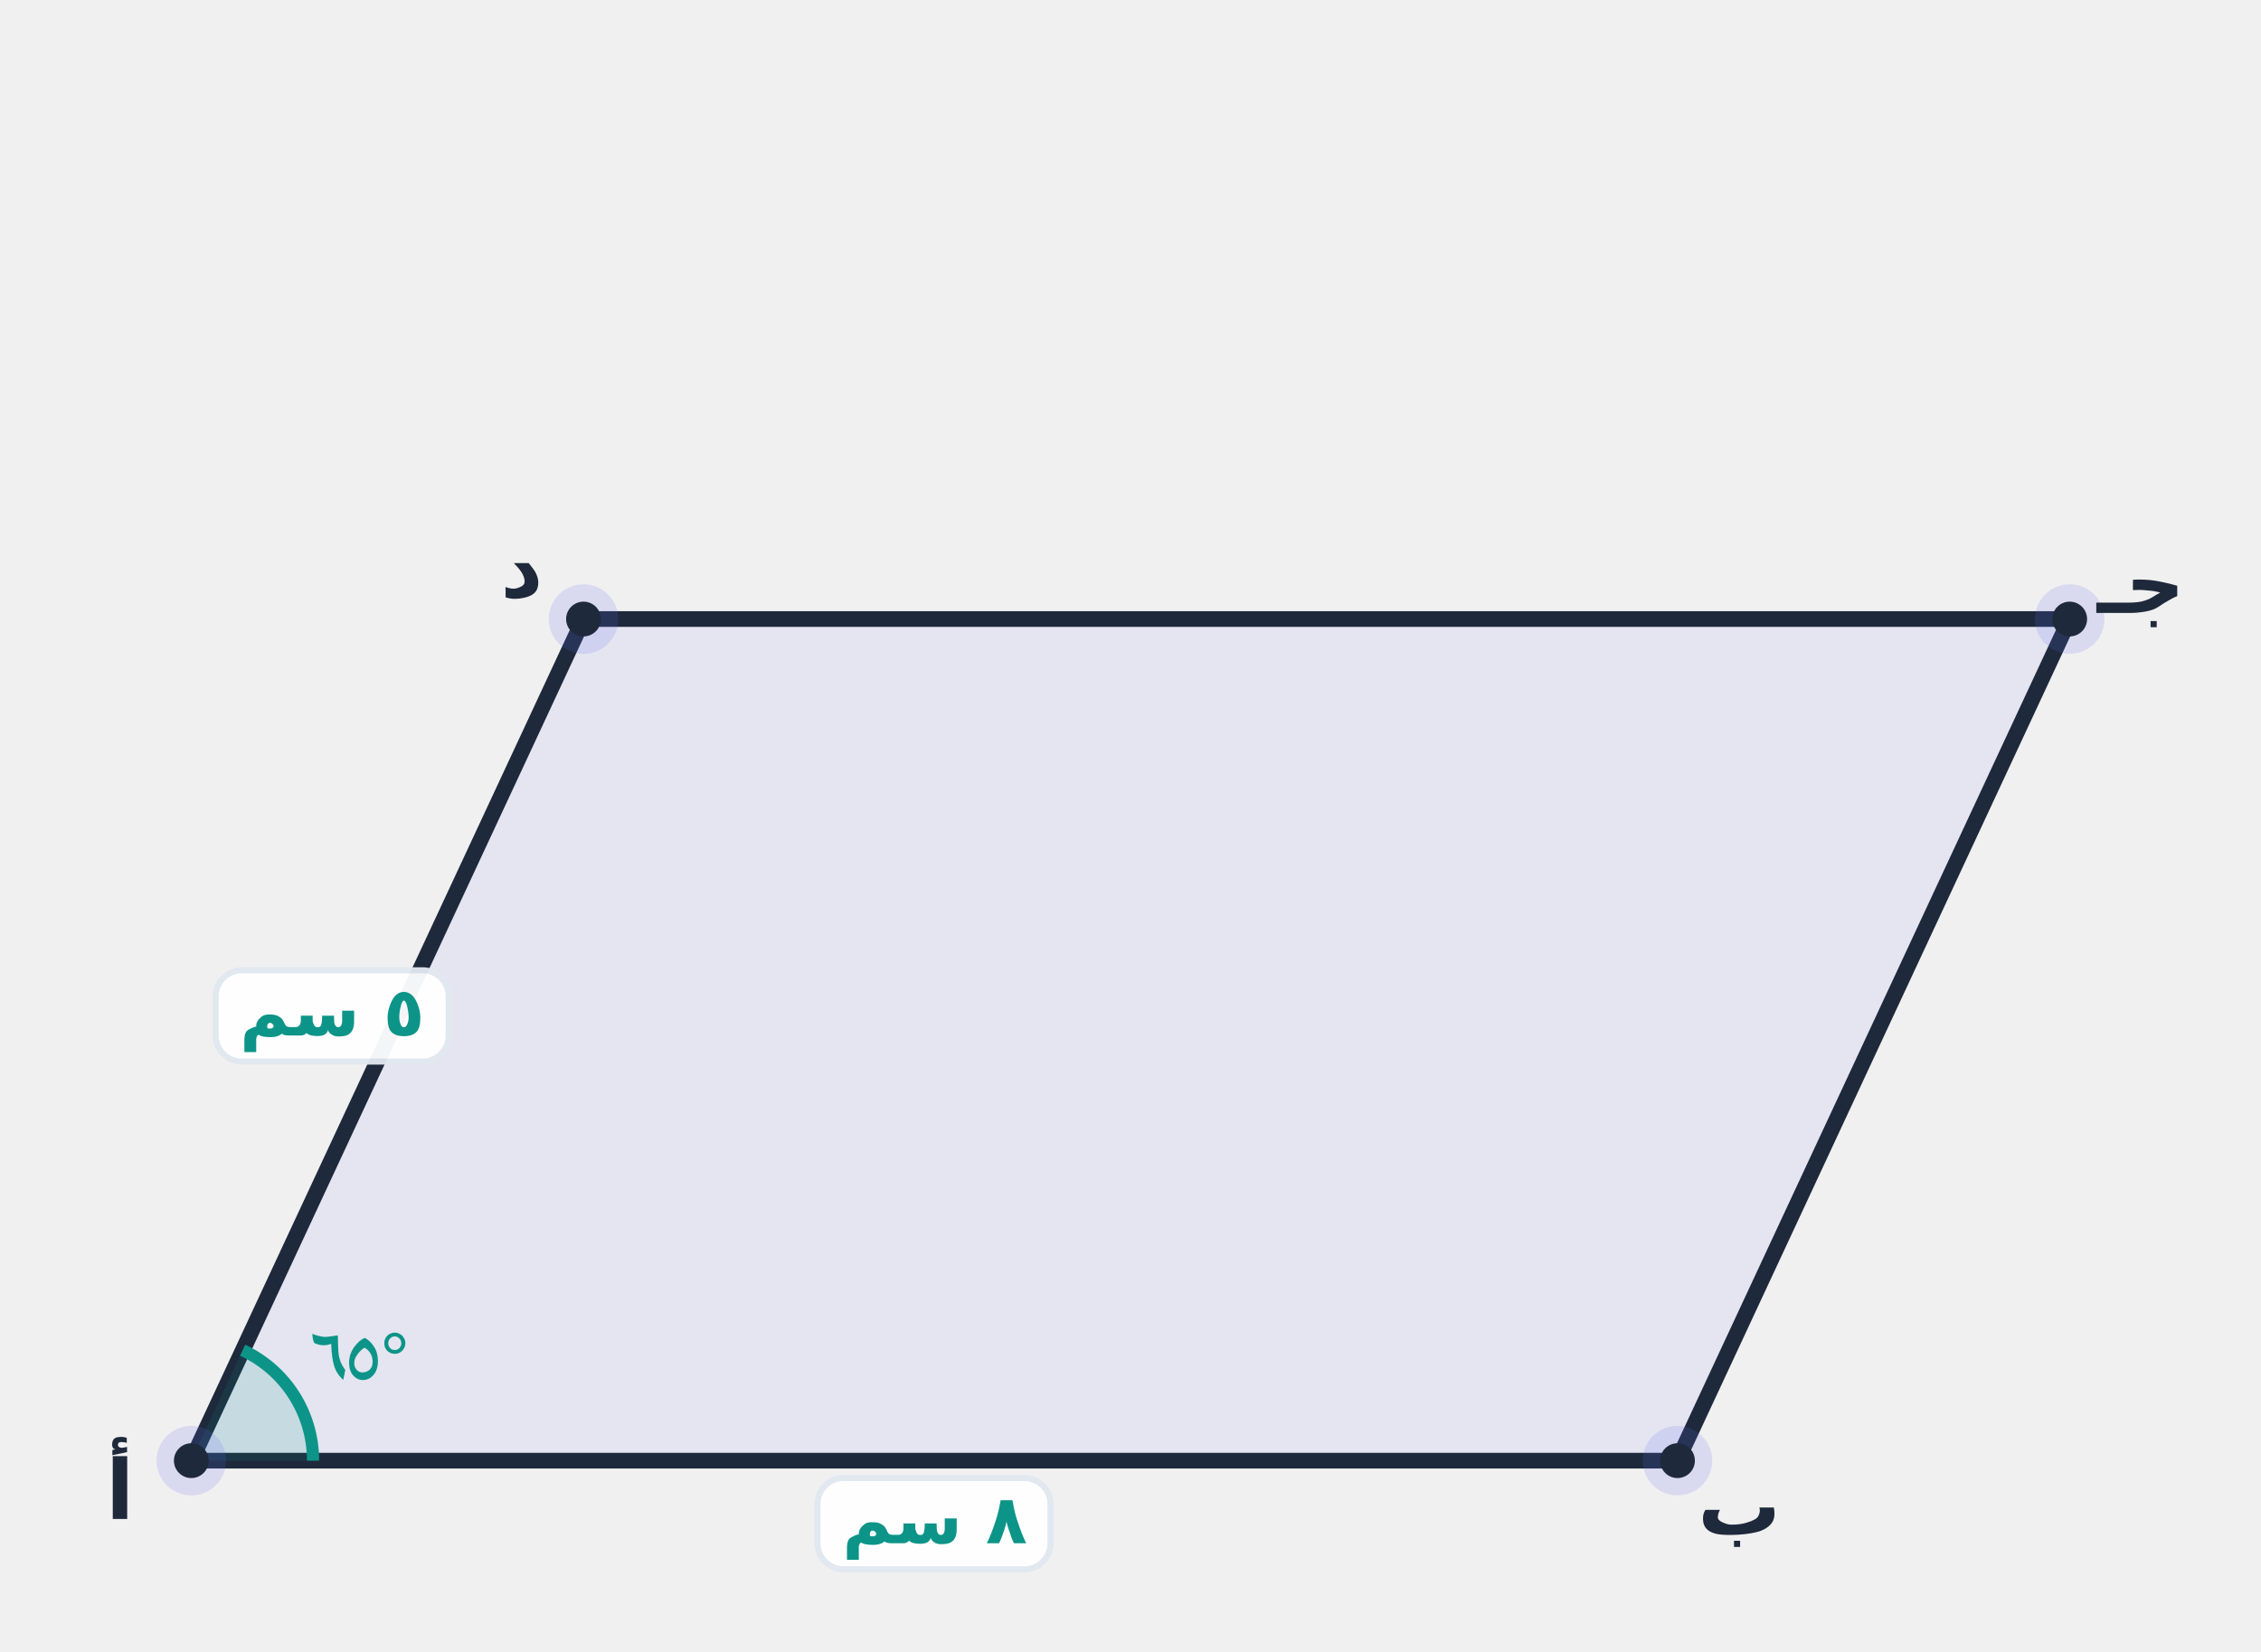
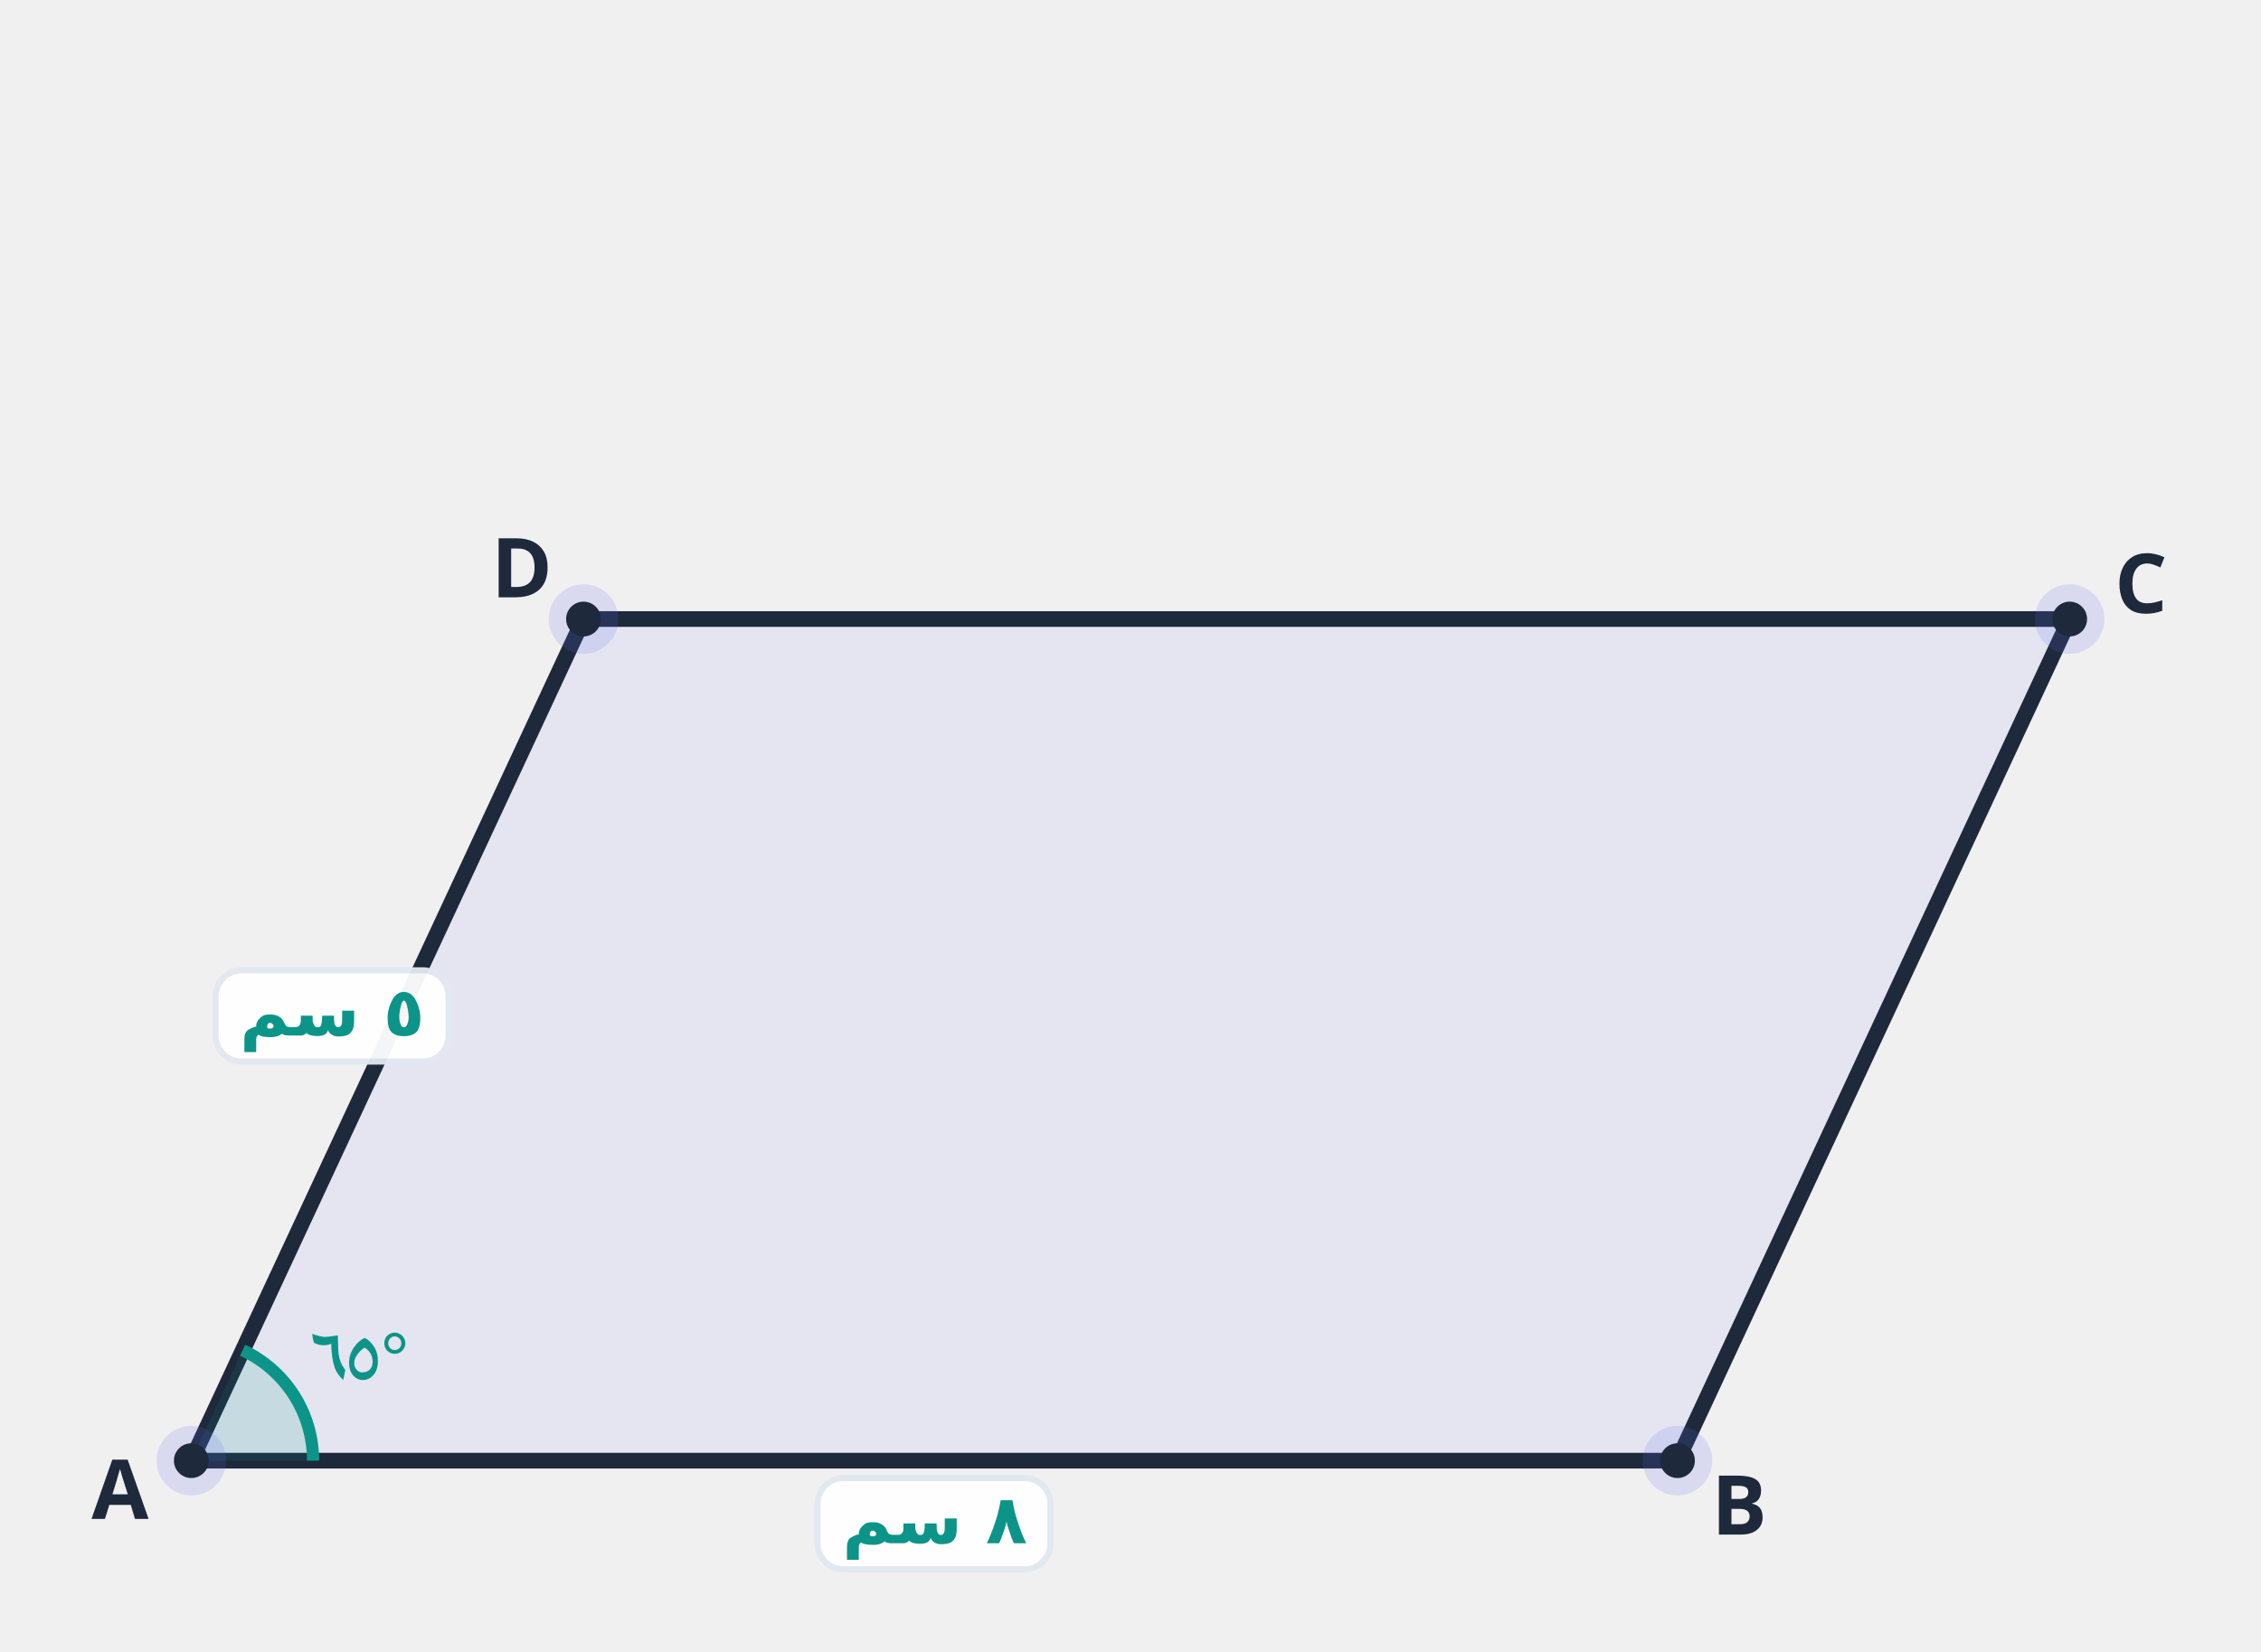
<svg xmlns="http://www.w3.org/2000/svg" viewBox="0 0 260 190" class="w-full h-auto select-none">
  <g class="geometry-surface-tints">
    <polygon points="22.0,168.0 192.9,168.0 238.0,71.2 67.1,71.2" fill="#6366F1" fill-opacity="0.08" stroke="#4F46E5" stroke-opacity="0.25" stroke-width="0.8" stroke-linejoin="round" />
  </g>
  <line x1="22" y1="168" x2="192.9" y2="168" stroke="#1E293B" stroke-width="1.8" stroke-linecap="round" />
  <rect x="94.0" y="170.0" width="26.8" height="10.5" rx="3" fill="#FFFFFF" stroke="#E2E8F0" stroke-width="0.7" opacity="0.95" />
  <text x="107.5" y="177.5" text-anchor="middle" font-size="7.8" font-weight="800" font-family="system-ui, sans-serif" fill="#0D9488">٨ سم</text>
  <line x1="192.9" y1="168" x2="238" y2="71.2" stroke="#1E293B" stroke-width="1.8" stroke-linecap="round" />
  <line x1="238" y1="71.2" x2="67.1" y2="71.2" stroke="#1E293B" stroke-width="1.8" stroke-linecap="round" />
  <line x1="67.1" y1="71.2" x2="22" y2="168" stroke="#1E293B" stroke-width="1.8" stroke-linecap="round" />
  <rect x="24.8" y="111.6" width="26.8" height="10.5" rx="3" fill="#FFFFFF" stroke="#E2E8F0" stroke-width="0.7" opacity="0.95" />
  <text x="38.2" y="119.1" text-anchor="middle" font-size="7.8" font-weight="800" font-family="system-ui, sans-serif" fill="#0D9488">٥ سم</text>
  <g class="geometry-figure-angles">
    <path d="M 22.0 168.0 L 27.9 155.3 A 14 14 0 0 1 36.0 168.0 Z" fill="#0D9488" fill-opacity="0.14" stroke="none" />
    <path d="M 27.9 155.3 A 14 14 0 0 1 36.0 168.0" fill="none" stroke="#0D9488" stroke-width="1.4" />
    <text x="41.4" y="158.6" text-anchor="middle" font-size="8" font-weight="bold" fill="#0D9488">٦٥°</text>
  </g>
  <circle cx="22" cy="168" r="4" fill="#6366F1" fill-opacity="0.16" />
  <circle cx="22" cy="168" r="2" fill="#1E293B" />
-   <text x="13.8" y="174.7" text-anchor="middle" font-size="9.5" font-weight="900" font-family="system-ui, sans-serif" fill="#1E293B">أ</text>
+   <text x="13.8" y="174.7" text-anchor="middle" font-size="9.5" font-weight="900" font-family="system-ui, sans-serif" fill="#1E293B">A</text>
  <circle cx="192.9" cy="168" r="4" fill="#6366F1" fill-opacity="0.16" />
  <circle cx="192.9" cy="168" r="2" fill="#1E293B" />
-   <text x="200.0" y="176.5" text-anchor="middle" font-size="9.5" font-weight="900" font-family="system-ui, sans-serif" fill="#1E293B">ب</text>
+   <text x="200.0" y="176.5" text-anchor="middle" font-size="9.5" font-weight="900" font-family="system-ui, sans-serif" fill="#1E293B">B</text>
  <circle cx="238" cy="71.2" r="4" fill="#6366F1" fill-opacity="0.16" />
  <circle cx="238" cy="71.2" r="2" fill="#1E293B" />
-   <text x="246.2" y="70.5" text-anchor="middle" font-size="9.5" font-weight="900" font-family="system-ui, sans-serif" fill="#1E293B">جـ</text>
+   <text x="246.2" y="70.5" text-anchor="middle" font-size="9.5" font-weight="900" font-family="system-ui, sans-serif" fill="#1E293B">C</text>
  <circle cx="67.1" cy="71.2" r="4" fill="#6366F1" fill-opacity="0.16" />
  <circle cx="67.1" cy="71.2" r="2" fill="#1E293B" />
-   <text x="60.0" y="68.7" text-anchor="middle" font-size="9.5" font-weight="900" font-family="system-ui, sans-serif" fill="#1E293B">د</text>
+   <text x="60.0" y="68.7" text-anchor="middle" font-size="9.5" font-weight="900" font-family="system-ui, sans-serif" fill="#1E293B">D</text>
</svg>
